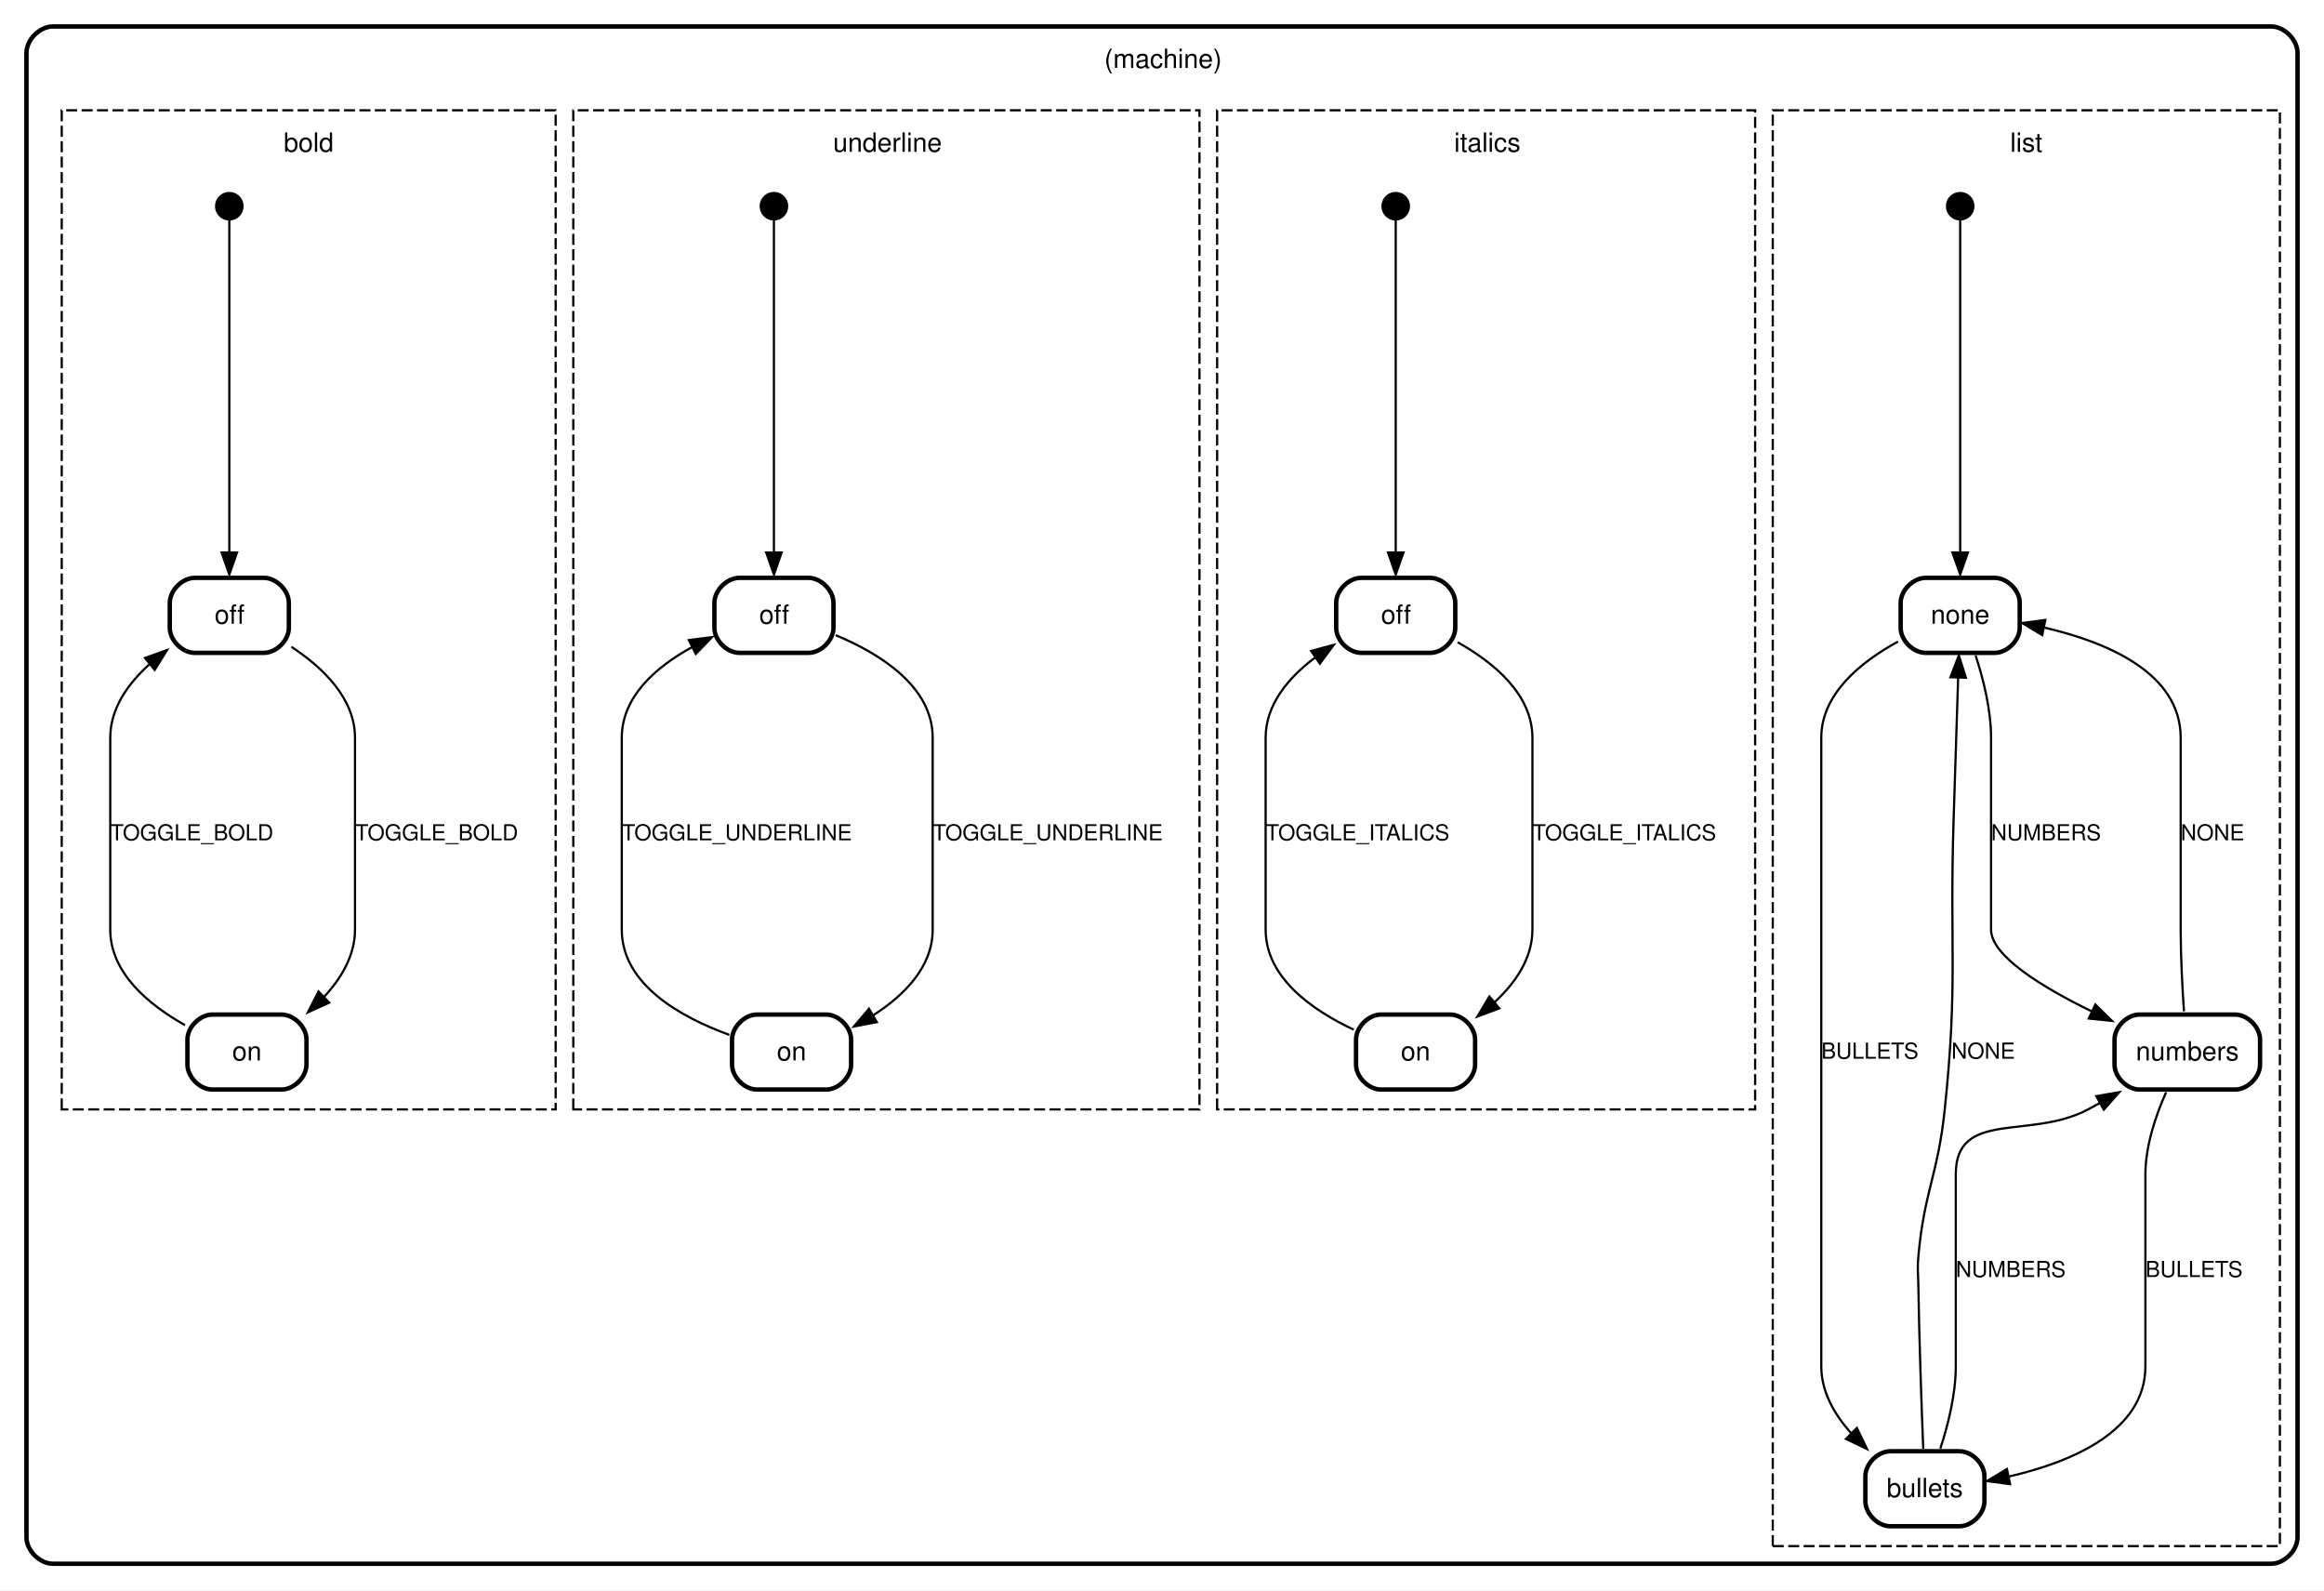
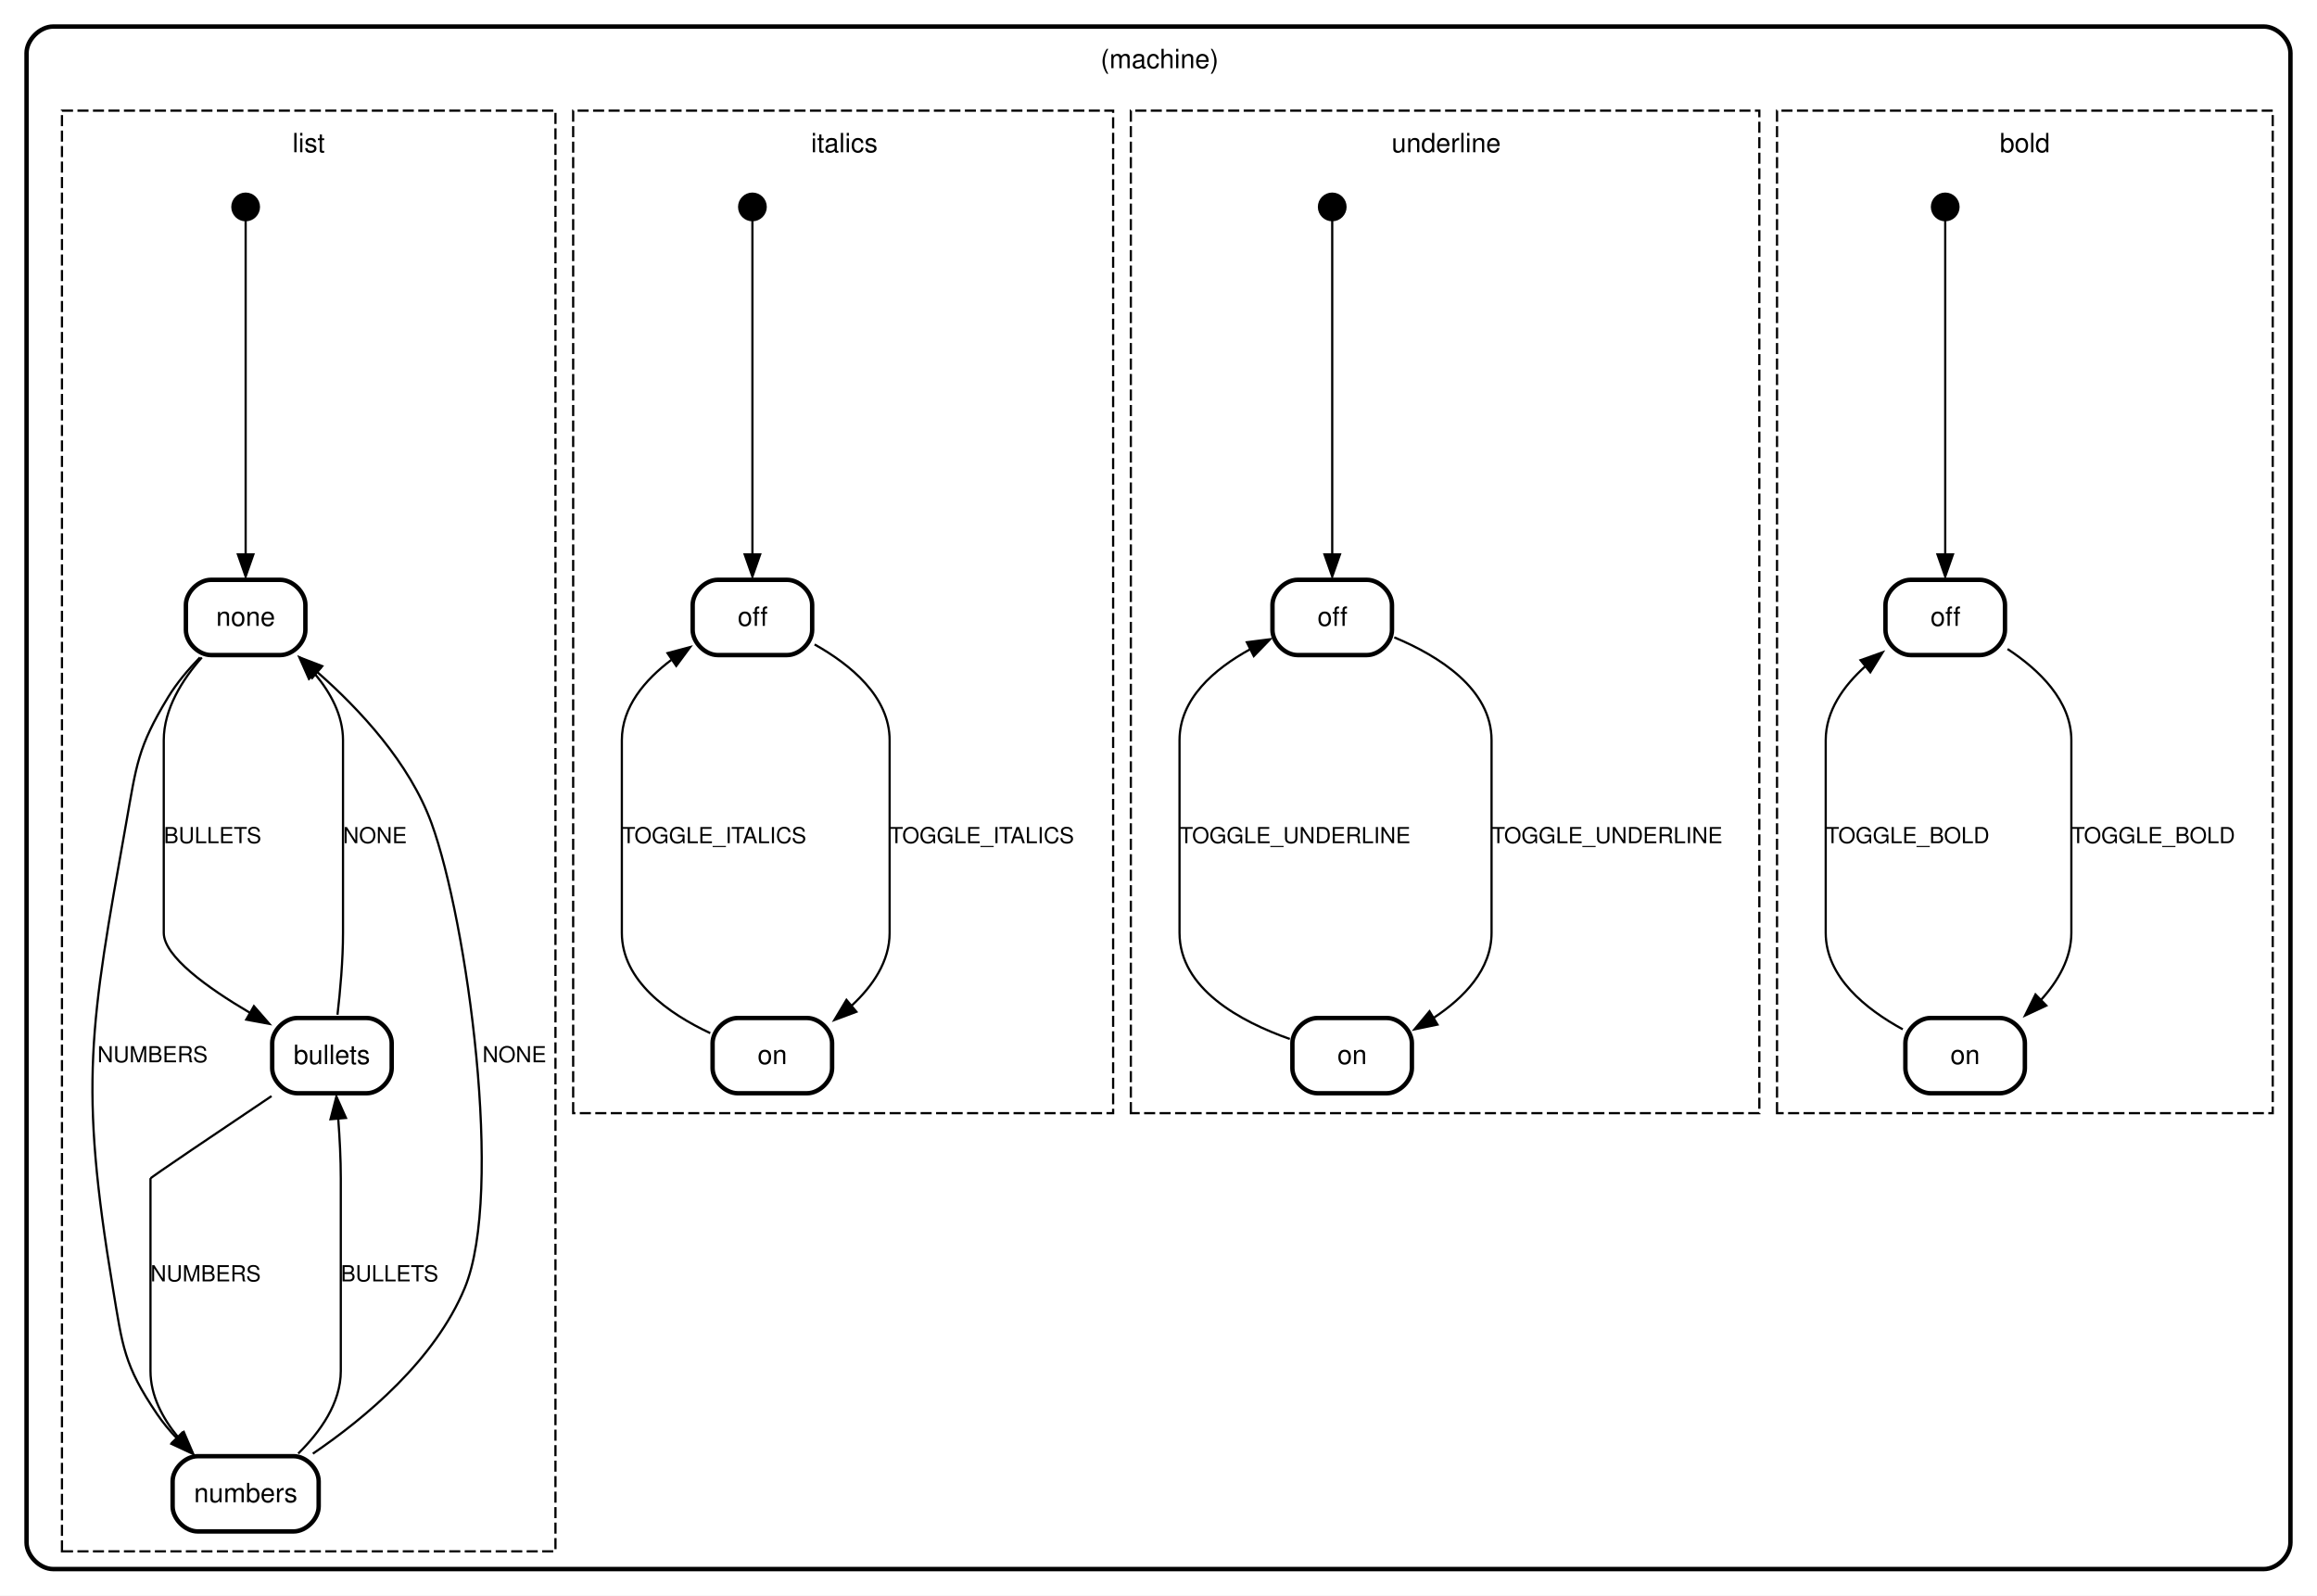
- <svg xmlns="http://www.w3.org/2000/svg" width="1054pt" height="721pt" viewBox="0.00 0.00 1054.00 721.00">
+ <svg xmlns="http://www.w3.org/2000/svg" width="1047pt" height="721pt" viewBox="0.00 0.00 1047.00 721.00">
  <g id="graph0" class="graph" transform="scale(1 1) rotate(0) translate(4 717)">
-     <polygon fill="#ffffff" stroke="transparent" points="-4,4 -4,-717 1050,-717 1050,4 -4,4" />
+     <polygon fill="#ffffff" stroke="transparent" points="-4,4 -4,-717 1043,-717 1043,4 -4,4" />
    <g id="clust1" class="cluster">
-       <path fill="none" stroke="#000000" stroke-width="2" d="M20,-8C20,-8 1026,-8 1026,-8 1032,-8 1038,-14 1038,-20 1038,-20 1038,-693 1038,-693 1038,-699 1032,-705 1026,-705 1026,-705 20,-705 20,-705 14,-705 8,-699 8,-693 8,-693 8,-20 8,-20 8,-14 14,-8 20,-8" />
-       <text text-anchor="start" x="496.835" y="-686.2" font-family="Helvetica,sans-Serif" font-size="12.00" fill="#000000">(machine)</text>
+       <path fill="none" stroke="#000000" stroke-width="2" d="M20,-8C20,-8 1019,-8 1019,-8 1025,-8 1031,-14 1031,-20 1031,-20 1031,-693 1031,-693 1031,-699 1025,-705 1019,-705 1019,-705 20,-705 20,-705 14,-705 8,-699 8,-693 8,-693 8,-20 8,-20 8,-14 14,-8 20,-8" />
+       <text text-anchor="start" x="493.335" y="-686.2" font-family="Helvetica,sans-Serif" font-size="12.00" fill="#000000">(machine)</text>
    </g>
    <g id="clust2" class="cluster">
-       <polygon fill="none" stroke="#000000" stroke-dasharray="5,2" points="800,-16 800,-667 1030,-667 1030,-16 800,-16" />
-       <text text-anchor="start" x="907.67" y="-648.2" font-family="Helvetica,sans-Serif" font-size="12.00" fill="#000000">list</text>
+       <polygon fill="none" stroke="#000000" stroke-dasharray="5,2" points="799,-214 799,-667 1023,-667 1023,-214 799,-214" />
+       <text text-anchor="start" x="899.662" y="-648.2" font-family="Helvetica,sans-Serif" font-size="12.00" fill="#000000">bold</text>
    </g>
    <g id="clust3" class="cluster">
-       <polygon fill="none" stroke="#000000" stroke-dasharray="5,2" points="548,-214 548,-667 792,-667 792,-214 548,-214" />
-       <text text-anchor="start" x="655.503" y="-648.2" font-family="Helvetica,sans-Serif" font-size="12.00" fill="#000000">italics</text>
+       <polygon fill="none" stroke="#000000" stroke-dasharray="5,2" points="507,-214 507,-667 791,-667 791,-214 507,-214" />
+       <text text-anchor="start" x="624.827" y="-648.2" font-family="Helvetica,sans-Serif" font-size="12.00" fill="#000000">underline</text>
    </g>
    <g id="clust4" class="cluster">
-       <polygon fill="none" stroke="#000000" stroke-dasharray="5,2" points="256,-214 256,-667 540,-667 540,-214 256,-214" />
-       <text text-anchor="start" x="373.827" y="-648.2" font-family="Helvetica,sans-Serif" font-size="12.00" fill="#000000">underline</text>
+       <polygon fill="none" stroke="#000000" stroke-dasharray="5,2" points="255,-214 255,-667 499,-667 499,-214 255,-214" />
+       <text text-anchor="start" x="362.503" y="-648.2" font-family="Helvetica,sans-Serif" font-size="12.00" fill="#000000">italics</text>
    </g>
    <g id="clust5" class="cluster">
-       <polygon fill="none" stroke="#000000" stroke-dasharray="5,2" points="24,-214 24,-667 248,-667 248,-214 24,-214" />
-       <text text-anchor="start" x="124.662" y="-648.2" font-family="Helvetica,sans-Serif" font-size="12.00" fill="#000000">bold</text>
+       <polygon fill="none" stroke="#000000" stroke-dasharray="5,2" points="24,-16 24,-667 247,-667 247,-16 24,-16" />
+       <text text-anchor="start" x="128.17" y="-648.2" font-family="Helvetica,sans-Serif" font-size="12.00" fill="#000000">list</text>
    </g>
    <g id="node3" class="node">
-       <ellipse fill="#000000" stroke="#000000" stroke-width="2" cx="885" cy="-623.5" rx="5.5" ry="5.5" />
+       <ellipse fill="#000000" stroke="#000000" stroke-width="2" cx="875" cy="-623.5" rx="5.5" ry="5.5" />
    </g>
-     <g id="node6" class="node">
-       <polygon fill="#ffffff" stroke="transparent" stroke-width="2" points="913,-456 857,-456 857,-420 913,-420 913,-456" />
-       <text text-anchor="start" x="871.658" y="-434.2" font-family="Helvetica,sans-Serif" font-size="12.00" fill="#000000">none</text>
-       <path fill="none" stroke="#000000" stroke-width="2" d="M869.333,-421C869.333,-421 900.667,-421 900.667,-421 906.333,-421 912,-426.667 912,-432.333 912,-432.333 912,-443.667 912,-443.667 912,-449.333 906.333,-455 900.667,-455 900.667,-455 869.333,-455 869.333,-455 863.667,-455 858,-449.333 858,-443.667 858,-443.667 858,-432.333 858,-432.333 858,-426.667 863.667,-421 869.333,-421" />
+     <g id="node5" class="node">
+       <polygon fill="#ffffff" stroke="transparent" stroke-width="2" points="903,-456 847,-456 847,-420 903,-420 903,-456" />
+       <text text-anchor="start" x="868.33" y="-434.2" font-family="Helvetica,sans-Serif" font-size="12.00" fill="#000000">off</text>
+       <path fill="none" stroke="#000000" stroke-width="2" d="M859.333,-421C859.333,-421 890.667,-421 890.667,-421 896.333,-421 902,-426.667 902,-432.333 902,-432.333 902,-443.667 902,-443.667 902,-449.333 896.333,-455 890.667,-455 890.667,-455 859.333,-455 859.333,-455 853.667,-455 848,-449.333 848,-443.667 848,-443.667 848,-432.333 848,-432.333 848,-426.667 853.667,-421 859.333,-421" />
    </g>
    <g id="edge1" class="edge">
-       <path fill="none" stroke="#000000" d="M885,-617.934C885,-609.737 885,-593.938 885,-580.5 885,-580.5 885,-580.5 885,-493.5 885,-484.732 885,-475.184 885,-466.52" />
-       <polygon fill="#000000" stroke="#000000" points="888.5,-466.5 885,-456.5 881.5,-466.5 888.5,-466.5" />
-       <text text-anchor="middle" x="886.389" y="-534" font-family="Helvetica,sans-Serif" font-size="10.00" fill="#000000"> </text>
+       <path fill="none" stroke="#000000" d="M875,-617.934C875,-609.737 875,-593.938 875,-580.5 875,-580.5 875,-580.5 875,-493.5 875,-484.732 875,-475.184 875,-466.52" />
+       <polygon fill="#000000" stroke="#000000" points="878.5,-466.5 875,-456.5 871.5,-466.5 878.5,-466.5" />
+       <text text-anchor="middle" x="876.389" y="-534" font-family="Helvetica,sans-Serif" font-size="10.00" fill="#000000"> </text>
    </g>
    <g id="node4" class="node">
-       <polygon fill="#ffffff" stroke="transparent" stroke-width="2" points="1022,-258 954,-258 954,-222 1022,-222 1022,-258" />
-       <text text-anchor="start" x="964.664" y="-236.2" font-family="Helvetica,sans-Serif" font-size="12.00" fill="#000000">numbers</text>
-       <path fill="none" stroke="#000000" stroke-width="2" d="M966.333,-223C966.333,-223 1009.667,-223 1009.667,-223 1015.333,-223 1021,-228.667 1021,-234.333 1021,-234.333 1021,-245.667 1021,-245.667 1021,-251.333 1015.333,-257 1009.667,-257 1009.667,-257 966.333,-257 966.333,-257 960.667,-257 955,-251.333 955,-245.667 955,-245.667 955,-234.333 955,-234.333 955,-228.667 960.667,-223 966.333,-223" />
+       <polygon fill="#ffffff" stroke="transparent" stroke-width="2" points="912,-258 856,-258 856,-222 912,-222 912,-258" />
+       <text text-anchor="start" x="877.329" y="-236.2" font-family="Helvetica,sans-Serif" font-size="12.00" fill="#000000">on</text>
+       <path fill="none" stroke="#000000" stroke-width="2" d="M868.333,-223C868.333,-223 899.667,-223 899.667,-223 905.333,-223 911,-228.667 911,-234.333 911,-234.333 911,-245.667 911,-245.667 911,-251.333 905.333,-257 899.667,-257 899.667,-257 868.333,-257 868.333,-257 862.667,-257 857,-251.333 857,-245.667 857,-245.667 857,-234.333 857,-234.333 857,-228.667 862.667,-223 868.333,-223" />
    </g>
-     <g id="node5" class="node">
-       <polygon fill="#ffffff" stroke="transparent" stroke-width="2" points="897,-60 841,-60 841,-24 897,-24 897,-60" />
-       <text text-anchor="start" x="851.664" y="-38.2" font-family="Helvetica,sans-Serif" font-size="12.00" fill="#000000">bullets</text>
-       <path fill="none" stroke="#000000" stroke-width="2" d="M853.333,-25C853.333,-25 884.667,-25 884.667,-25 890.333,-25 896,-30.667 896,-36.333 896,-36.333 896,-47.667 896,-47.667 896,-53.333 890.333,-59 884.667,-59 884.667,-59 853.333,-59 853.333,-59 847.667,-59 842,-53.333 842,-47.667 842,-47.667 842,-36.333 842,-36.333 842,-30.667 847.667,-25 853.333,-25" />
+     <g id="edge2" class="edge">
+       <path fill="none" stroke="#000000" d="M855.817,-251.883C839.043,-261.04 821,-275.53 821,-295.5 821,-382.5 821,-382.5 821,-382.5 821,-395.784 829.045,-407.082 838.925,-415.948" />
+       <polygon fill="#000000" stroke="#000000" points="836.754,-418.693 846.735,-422.246 841.148,-413.244 836.754,-418.693" />
+       <text text-anchor="start" x="821" y="-336" font-family="Helvetica,sans-Serif" font-size="10.00" fill="#000000">TOGGLE_BOLD   </text>
+     </g>
+     <g id="edge3" class="edge">
+       <path fill="none" stroke="#000000" d="M903.166,-423.73C917.527,-414.271 932,-400.317 932,-382.5 932,-382.5 932,-382.5 932,-295.5 932,-283.972 926.002,-273.659 918.247,-265.143" />
+       <polygon fill="#000000" stroke="#000000" points="920.682,-262.628 911.086,-258.136 915.786,-267.631 920.682,-262.628" />
+       <text text-anchor="start" x="932" y="-336" font-family="Helvetica,sans-Serif" font-size="10.00" fill="#000000">TOGGLE_BOLD   </text>
+     </g>
+     <g id="node7" class="node">
+       <ellipse fill="#000000" stroke="#000000" stroke-width="2" cx="598" cy="-623.5" rx="5.5" ry="5.5" />
+     </g>
+     <g id="node9" class="node">
+       <polygon fill="#ffffff" stroke="transparent" stroke-width="2" points="626,-456 570,-456 570,-420 626,-420 626,-456" />
+       <text text-anchor="start" x="591.33" y="-434.2" font-family="Helvetica,sans-Serif" font-size="12.00" fill="#000000">off</text>
+       <path fill="none" stroke="#000000" stroke-width="2" d="M582.333,-421C582.333,-421 613.667,-421 613.667,-421 619.333,-421 625,-426.667 625,-432.333 625,-432.333 625,-443.667 625,-443.667 625,-449.333 619.333,-455 613.667,-455 613.667,-455 582.333,-455 582.333,-455 576.667,-455 571,-449.333 571,-443.667 571,-443.667 571,-432.333 571,-432.333 571,-426.667 576.667,-421 582.333,-421" />
+     </g>
+     <g id="edge4" class="edge">
+       <path fill="none" stroke="#000000" d="M598,-617.934C598,-609.737 598,-593.938 598,-580.5 598,-580.5 598,-580.5 598,-493.5 598,-484.732 598,-475.184 598,-466.52" />
+       <polygon fill="#000000" stroke="#000000" points="601.5,-466.5 598,-456.5 594.5,-466.5 601.5,-466.5" />
+       <text text-anchor="middle" x="599.389" y="-534" font-family="Helvetica,sans-Serif" font-size="10.00" fill="#000000"> </text>
+     </g>
+     <g id="node8" class="node">
+       <polygon fill="#ffffff" stroke="transparent" stroke-width="2" points="635,-258 579,-258 579,-222 635,-222 635,-258" />
+       <text text-anchor="start" x="600.329" y="-236.2" font-family="Helvetica,sans-Serif" font-size="12.00" fill="#000000">on</text>
+       <path fill="none" stroke="#000000" stroke-width="2" d="M591.333,-223C591.333,-223 622.667,-223 622.667,-223 628.333,-223 634,-228.667 634,-234.333 634,-234.333 634,-245.667 634,-245.667 634,-251.333 628.333,-257 622.667,-257 622.667,-257 591.333,-257 591.333,-257 585.667,-257 580,-251.333 580,-245.667 580,-245.667 580,-234.333 580,-234.333 580,-228.667 585.667,-223 591.333,-223" />
+     </g>
+     <g id="edge5" class="edge">
+       <path fill="none" stroke="#000000" d="M578.84,-247.529C556.498,-255.409 529,-270.238 529,-295.5 529,-382.5 529,-382.5 529,-382.5 529,-401.179 544.543,-414.629 560.874,-423.606" />
+       <polygon fill="#000000" stroke="#000000" points="559.426,-426.795 569.935,-428.138 562.557,-420.534 559.426,-426.795" />
+       <text text-anchor="start" x="529" y="-336" font-family="Helvetica,sans-Serif" font-size="10.00" fill="#000000">TOGGLE_UNDERLINE   </text>
    </g>
    <g id="edge6" class="edge">
-       <path fill="none" stroke="#000000" d="M978.389,-221.778C973.676,-211.194 969,-197.434 969,-184.5 969,-184.5 969,-184.5 969,-97.5 969,-68.056 935.447,-54.101 907.211,-47.57" />
-       <polygon fill="#000000" stroke="#000000" points="907.623,-44.081 897.122,-45.485 906.206,-50.937 907.623,-44.081" />
-       <text text-anchor="start" x="969" y="-138" font-family="Helvetica,sans-Serif" font-size="10.00" fill="#000000">BULLETS   </text>
+       <path fill="none" stroke="#000000" d="M626.043,-429.001C646.26,-420.557 670,-405.7 670,-382.5 670,-382.5 670,-382.5 670,-295.5 670,-278.963 657.626,-266.183 643.847,-257.078" />
+       <polygon fill="#000000" stroke="#000000" points="645.559,-254.024 635.183,-251.883 641.96,-260.027 645.559,-254.024" />
+       <text text-anchor="start" x="670" y="-336" font-family="Helvetica,sans-Serif" font-size="10.00" fill="#000000">TOGGLE_UNDERLINE   </text>
+     </g>
+     <g id="node11" class="node">
+       <ellipse fill="#000000" stroke="#000000" stroke-width="2" cx="336" cy="-623.5" rx="5.5" ry="5.5" />
+     </g>
+     <g id="node13" class="node">
+       <polygon fill="#ffffff" stroke="transparent" stroke-width="2" points="364,-456 308,-456 308,-420 364,-420 364,-456" />
+       <text text-anchor="start" x="329.33" y="-434.2" font-family="Helvetica,sans-Serif" font-size="12.00" fill="#000000">off</text>
+       <path fill="none" stroke="#000000" stroke-width="2" d="M320.333,-421C320.333,-421 351.667,-421 351.667,-421 357.333,-421 363,-426.667 363,-432.333 363,-432.333 363,-443.667 363,-443.667 363,-449.333 357.333,-455 351.667,-455 351.667,-455 320.333,-455 320.333,-455 314.667,-455 309,-449.333 309,-443.667 309,-443.667 309,-432.333 309,-432.333 309,-426.667 314.667,-421 320.333,-421" />
    </g>
    <g id="edge7" class="edge">
-       <path fill="none" stroke="#000000" d="M986.5,-258.486C985.75,-269.274 985,-283.149 985,-295.5 985,-382.5 985,-382.5 985,-382.5 985,-411.944 951.447,-425.899 923.211,-432.43" />
-       <polygon fill="#000000" stroke="#000000" points="922.206,-429.063 913.122,-434.515 923.623,-435.918 922.206,-429.063" />
-       <text text-anchor="start" x="985" y="-336" font-family="Helvetica,sans-Serif" font-size="10.00" fill="#000000">NONE   </text>
+       <path fill="none" stroke="#000000" d="M336,-617.934C336,-609.737 336,-593.938 336,-580.5 336,-580.5 336,-580.5 336,-493.5 336,-484.732 336,-475.184 336,-466.52" />
+       <polygon fill="#000000" stroke="#000000" points="339.5,-466.5 336,-456.5 332.5,-466.5 339.5,-466.5" />
+       <text text-anchor="middle" x="337.389" y="-534" font-family="Helvetica,sans-Serif" font-size="10.00" fill="#000000"> </text>
    </g>
-     <g id="edge5" class="edge">
-       <path fill="none" stroke="#000000" d="M876,-60.21C879.5,-70.905 883,-84.78 883,-97.5 883,-184.5 883,-184.5 883,-184.5 883,-214.215 916.787,-200.004 943,-214 944.731,-214.924 946.493,-215.879 948.268,-216.853" />
-       <polygon fill="#000000" stroke="#000000" points="946.73,-220.003 957.168,-221.823 950.143,-213.891 946.73,-220.003" />
-       <text text-anchor="start" x="883" y="-138" font-family="Helvetica,sans-Serif" font-size="10.00" fill="#000000">NUMBERS   </text>
-     </g>
-     <g id="edge4" class="edge">
-       <path fill="none" stroke="#000000" d="M868.24,-60.172C867.498,-78.916 866.419,-108.995 866,-135 865.914,-140.333 865.528,-141.688 866,-147 868.677,-177.133 874.863,-183.911 878,-214 884.04,-271.935 880.172,-286.779 882,-345 882.682,-366.731 883.476,-391.317 884.076,-409.75" />
-       <polygon fill="#000000" stroke="#000000" points="880.58,-409.943 884.404,-419.824 887.577,-409.715 880.58,-409.943" />
-       <text text-anchor="start" x="881" y="-237" font-family="Helvetica,sans-Serif" font-size="10.00" fill="#000000">NONE   </text>
-     </g>
-     <g id="edge3" class="edge">
-       <path fill="none" stroke="#000000" d="M892,-419.79C895.5,-409.095 899,-395.22 899,-382.5 899,-382.5 899,-382.5 899,-295.5 899,-283.657 921.978,-269.52 944.584,-258.478" />
-       <polygon fill="#000000" stroke="#000000" points="946.297,-261.539 953.845,-254.104 943.308,-255.21 946.297,-261.539" />
-       <text text-anchor="start" x="899" y="-336" font-family="Helvetica,sans-Serif" font-size="10.00" fill="#000000">NUMBERS   </text>
-     </g>
-     <g id="edge2" class="edge">
-       <path fill="none" stroke="#000000" d="M856.817,-426.117C840.043,-416.96 822,-402.47 822,-382.5 822,-382.5 822,-382.5 822,-97.5 822,-86.093 827.854,-75.825 835.429,-67.313" />
-       <polygon fill="#000000" stroke="#000000" points="838.145,-69.548 842.752,-60.007 833.201,-64.592 838.145,-69.548" />
-       <text text-anchor="start" x="822" y="-237" font-family="Helvetica,sans-Serif" font-size="10.00" fill="#000000">BULLETS   </text>
-     </g>
-     <g id="node8" class="node">
-       <ellipse fill="#000000" stroke="#000000" stroke-width="2" cx="629" cy="-623.5" rx="5.5" ry="5.5" />
-     </g>
-     <g id="node9" class="node">
-       <polygon fill="#ffffff" stroke="transparent" stroke-width="2" points="657,-456 601,-456 601,-420 657,-420 657,-456" />
-       <text text-anchor="start" x="622.33" y="-434.2" font-family="Helvetica,sans-Serif" font-size="12.00" fill="#000000">off</text>
-       <path fill="none" stroke="#000000" stroke-width="2" d="M613.333,-421C613.333,-421 644.667,-421 644.667,-421 650.333,-421 656,-426.667 656,-432.333 656,-432.333 656,-443.667 656,-443.667 656,-449.333 650.333,-455 644.667,-455 644.667,-455 613.333,-455 613.333,-455 607.667,-455 602,-449.333 602,-443.667 602,-443.667 602,-432.333 602,-432.333 602,-426.667 607.667,-421 613.333,-421" />
+     <g id="node12" class="node">
+       <polygon fill="#ffffff" stroke="transparent" stroke-width="2" points="373,-258 317,-258 317,-222 373,-222 373,-258" />
+       <text text-anchor="start" x="338.329" y="-236.2" font-family="Helvetica,sans-Serif" font-size="12.00" fill="#000000">on</text>
+       <path fill="none" stroke="#000000" stroke-width="2" d="M329.333,-223C329.333,-223 360.667,-223 360.667,-223 366.333,-223 372,-228.667 372,-234.333 372,-234.333 372,-245.667 372,-245.667 372,-251.333 366.333,-257 360.667,-257 360.667,-257 329.333,-257 329.333,-257 323.667,-257 318,-251.333 318,-245.667 318,-245.667 318,-234.333 318,-234.333 318,-228.667 323.667,-223 329.333,-223" />
    </g>
    <g id="edge8" class="edge">
-       <path fill="none" stroke="#000000" d="M629,-617.934C629,-609.737 629,-593.938 629,-580.5 629,-580.5 629,-580.5 629,-493.5 629,-484.732 629,-475.184 629,-466.52" />
-       <polygon fill="#000000" stroke="#000000" points="632.5,-466.5 629,-456.5 625.5,-466.5 632.5,-466.5" />
-       <text text-anchor="middle" x="630.389" y="-534" font-family="Helvetica,sans-Serif" font-size="10.00" fill="#000000"> </text>
+       <path fill="none" stroke="#000000" d="M316.949,-250.157C298.218,-258.945 277,-273.709 277,-295.5 277,-382.5 277,-382.5 277,-382.5 277,-397.582 287.355,-409.768 299.389,-418.838" />
+       <polygon fill="#000000" stroke="#000000" points="297.646,-421.885 307.882,-424.616 301.583,-416.097 297.646,-421.885" />
+       <text text-anchor="start" x="277" y="-336" font-family="Helvetica,sans-Serif" font-size="10.00" fill="#000000">TOGGLE_ITALICS   </text>
    </g>
-     <g id="node10" class="node">
-       <polygon fill="#ffffff" stroke="transparent" stroke-width="2" points="666,-258 610,-258 610,-222 666,-222 666,-258" />
-       <text text-anchor="start" x="631.329" y="-236.2" font-family="Helvetica,sans-Serif" font-size="12.00" fill="#000000">on</text>
-       <path fill="none" stroke="#000000" stroke-width="2" d="M622.333,-223C622.333,-223 653.667,-223 653.667,-223 659.333,-223 665,-228.667 665,-234.333 665,-234.333 665,-245.667 665,-245.667 665,-251.333 659.333,-257 653.667,-257 653.667,-257 622.333,-257 622.333,-257 616.667,-257 611,-251.333 611,-245.667 611,-245.667 611,-234.333 611,-234.333 611,-228.667 616.667,-223 622.333,-223" />
+     <g id="edge9" class="edge">
+       <path fill="none" stroke="#000000" d="M364.098,-425.799C380.502,-416.583 398,-402.147 398,-382.5 398,-382.5 398,-382.5 398,-295.5 398,-282.569 390.382,-271.466 380.923,-262.663" />
+       <polygon fill="#000000" stroke="#000000" points="382.975,-259.818 373.052,-256.106 378.495,-265.196 382.975,-259.818" />
+       <text text-anchor="start" x="398" y="-336" font-family="Helvetica,sans-Serif" font-size="10.00" fill="#000000">TOGGLE_ITALICS   </text>
+     </g>
+     <g id="node15" class="node">
+       <ellipse fill="#000000" stroke="#000000" stroke-width="2" cx="107" cy="-623.5" rx="5.5" ry="5.5" />
+     </g>
+     <g id="node16" class="node">
+       <polygon fill="#ffffff" stroke="transparent" stroke-width="2" points="135,-456 79,-456 79,-420 135,-420 135,-456" />
+       <text text-anchor="start" x="93.658" y="-434.2" font-family="Helvetica,sans-Serif" font-size="12.00" fill="#000000">none</text>
+       <path fill="none" stroke="#000000" stroke-width="2" d="M91.333,-421C91.333,-421 122.667,-421 122.667,-421 128.333,-421 134,-426.667 134,-432.333 134,-432.333 134,-443.667 134,-443.667 134,-449.333 128.333,-455 122.667,-455 122.667,-455 91.333,-455 91.333,-455 85.667,-455 80,-449.333 80,-443.667 80,-443.667 80,-432.333 80,-432.333 80,-426.667 85.667,-421 91.333,-421" />
    </g>
    <g id="edge10" class="edge">
-       <path fill="none" stroke="#000000" d="M657.097,-425.799C673.502,-416.583 691,-402.147 691,-382.5 691,-382.5 691,-382.5 691,-295.5 691,-282.569 683.382,-271.466 673.923,-262.663" />
-       <polygon fill="#000000" stroke="#000000" points="675.975,-259.818 666.052,-256.106 671.495,-265.196 675.975,-259.818" />
-       <text text-anchor="start" x="691" y="-336" font-family="Helvetica,sans-Serif" font-size="10.00" fill="#000000">TOGGLE_ITALICS   </text>
+       <path fill="none" stroke="#000000" d="M107,-617.934C107,-609.737 107,-593.938 107,-580.5 107,-580.5 107,-580.5 107,-493.5 107,-484.732 107,-475.184 107,-466.52" />
+       <polygon fill="#000000" stroke="#000000" points="110.5,-466.5 107,-456.5 103.5,-466.5 110.5,-466.5" />
+       <text text-anchor="middle" x="108.389" y="-534" font-family="Helvetica,sans-Serif" font-size="10.00" fill="#000000"> </text>
    </g>
-     <g id="edge9" class="edge">
-       <path fill="none" stroke="#000000" d="M609.949,-250.157C591.218,-258.945 570,-273.709 570,-295.5 570,-382.5 570,-382.5 570,-382.5 570,-397.582 580.355,-409.768 592.389,-418.838" />
-       <polygon fill="#000000" stroke="#000000" points="590.646,-421.885 600.882,-424.616 594.583,-416.097 590.646,-421.885" />
-       <text text-anchor="start" x="570" y="-336" font-family="Helvetica,sans-Serif" font-size="10.00" fill="#000000">TOGGLE_ITALICS   </text>
-     </g>
-     <g id="node12" class="node">
-       <ellipse fill="#000000" stroke="#000000" stroke-width="2" cx="347" cy="-623.5" rx="5.5" ry="5.5" />
-     </g>
-     <g id="node13" class="node">
-       <polygon fill="#ffffff" stroke="transparent" stroke-width="2" points="375,-456 319,-456 319,-420 375,-420 375,-456" />
-       <text text-anchor="start" x="340.33" y="-434.2" font-family="Helvetica,sans-Serif" font-size="12.00" fill="#000000">off</text>
-       <path fill="none" stroke="#000000" stroke-width="2" d="M331.333,-421C331.333,-421 362.667,-421 362.667,-421 368.333,-421 374,-426.667 374,-432.333 374,-432.333 374,-443.667 374,-443.667 374,-449.333 368.333,-455 362.667,-455 362.667,-455 331.333,-455 331.333,-455 325.667,-455 320,-449.333 320,-443.667 320,-443.667 320,-432.333 320,-432.333 320,-426.667 325.667,-421 331.333,-421" />
+     <g id="node17" class="node">
+       <polygon fill="#ffffff" stroke="transparent" stroke-width="2" points="174,-258 118,-258 118,-222 174,-222 174,-258" />
+       <text text-anchor="start" x="128.664" y="-236.2" font-family="Helvetica,sans-Serif" font-size="12.00" fill="#000000">bullets</text>
+       <path fill="none" stroke="#000000" stroke-width="2" d="M130.333,-223C130.333,-223 161.667,-223 161.667,-223 167.333,-223 173,-228.667 173,-234.333 173,-234.333 173,-245.667 173,-245.667 173,-251.333 167.333,-257 161.667,-257 161.667,-257 130.333,-257 130.333,-257 124.667,-257 119,-251.333 119,-245.667 119,-245.667 119,-234.333 119,-234.333 119,-228.667 124.667,-223 130.333,-223" />
    </g>
    <g id="edge11" class="edge">
-       <path fill="none" stroke="#000000" d="M347,-617.934C347,-609.737 347,-593.938 347,-580.5 347,-580.5 347,-580.5 347,-493.5 347,-484.732 347,-475.184 347,-466.52" />
-       <polygon fill="#000000" stroke="#000000" points="350.5,-466.5 347,-456.5 343.5,-466.5 350.5,-466.5" />
-       <text text-anchor="middle" x="348.389" y="-534" font-family="Helvetica,sans-Serif" font-size="10.00" fill="#000000"> </text>
+       <path fill="none" stroke="#000000" d="M87.2,-419.913C78.403,-409.895 70,-396.628 70,-382.5 70,-382.5 70,-382.5 70,-295.5 70,-284.874 89.622,-270.717 108.925,-259.361" />
+       <polygon fill="#000000" stroke="#000000" points="110.743,-262.354 117.7,-254.364 107.279,-256.271 110.743,-262.354" />
+       <text text-anchor="start" x="70" y="-336" font-family="Helvetica,sans-Serif" font-size="10.00" fill="#000000">BULLETS   </text>
    </g>
-     <g id="node14" class="node">
-       <polygon fill="#ffffff" stroke="transparent" stroke-width="2" points="383,-258 327,-258 327,-222 383,-222 383,-258" />
-       <text text-anchor="start" x="348.329" y="-236.2" font-family="Helvetica,sans-Serif" font-size="12.00" fill="#000000">on</text>
-       <path fill="none" stroke="#000000" stroke-width="2" d="M339.333,-223C339.333,-223 370.667,-223 370.667,-223 376.333,-223 382,-228.667 382,-234.333 382,-234.333 382,-245.667 382,-245.667 382,-251.333 376.333,-257 370.667,-257 370.667,-257 339.333,-257 339.333,-257 333.667,-257 328,-251.333 328,-245.667 328,-245.667 328,-234.333 328,-234.333 328,-228.667 333.667,-223 339.333,-223" />
+     <g id="node18" class="node">
+       <polygon fill="#ffffff" stroke="transparent" stroke-width="2" points="141,-60 73,-60 73,-24 141,-24 141,-60" />
+       <text text-anchor="start" x="83.664" y="-38.2" font-family="Helvetica,sans-Serif" font-size="12.00" fill="#000000">numbers</text>
+       <path fill="none" stroke="#000000" stroke-width="2" d="M85.333,-25C85.333,-25 128.667,-25 128.667,-25 134.333,-25 140,-30.667 140,-36.333 140,-36.333 140,-47.667 140,-47.667 140,-53.333 134.333,-59 128.667,-59 128.667,-59 85.333,-59 85.333,-59 79.667,-59 74,-53.333 74,-47.667 74,-47.667 74,-36.333 74,-36.333 74,-30.667 79.667,-25 85.333,-25" />
+     </g>
+     <g id="edge12" class="edge">
+       <path fill="none" stroke="#000000" d="M86.35,-419.931C81.124,-414.569 75.896,-408.405 72,-402 58.121,-379.186 57.676,-371.291 53,-345 36.649,-253.071 31.681,-227.106 47,-135 51.405,-108.516 51.941,-100.226 67,-78 69.545,-74.244 72.564,-70.617 75.785,-67.206" />
+       <polygon fill="#000000" stroke="#000000" points="78.339,-69.604 83.055,-60.117 73.452,-64.593 78.339,-69.604" />
+       <text text-anchor="start" x="40" y="-237" font-family="Helvetica,sans-Serif" font-size="10.00" fill="#000000">NUMBERS   </text>
    </g>
    <g id="edge13" class="edge">
-       <path fill="none" stroke="#000000" d="M375.043,-429.001C395.26,-420.557 419,-405.7 419,-382.5 419,-382.5 419,-382.5 419,-295.5 419,-278.693 406.246,-265.831 392.125,-256.742" />
-       <polygon fill="#000000" stroke="#000000" points="393.659,-253.585 383.258,-251.568 390.131,-259.631 393.659,-253.585" />
-       <text text-anchor="start" x="419" y="-336" font-family="Helvetica,sans-Serif" font-size="10.00" fill="#000000">TOGGLE_UNDERLINE   </text>
-     </g>
-     <g id="edge12" class="edge">
-       <path fill="none" stroke="#000000" d="M326.765,-247.793C304.789,-255.779 278,-270.617 278,-295.5 278,-382.5 278,-382.5 278,-382.5 278,-401.179 293.543,-414.629 309.874,-423.606" />
-       <polygon fill="#000000" stroke="#000000" points="308.426,-426.795 318.935,-428.138 311.557,-420.534 308.426,-426.795" />
-       <text text-anchor="start" x="278" y="-336" font-family="Helvetica,sans-Serif" font-size="10.00" fill="#000000">TOGGLE_UNDERLINE   </text>
-     </g>
-     <g id="node16" class="node">
-       <ellipse fill="#000000" stroke="#000000" stroke-width="2" cx="100" cy="-623.5" rx="5.5" ry="5.5" />
-     </g>
-     <g id="node17" class="node">
-       <polygon fill="#ffffff" stroke="transparent" stroke-width="2" points="128,-456 72,-456 72,-420 128,-420 128,-456" />
-       <text text-anchor="start" x="93.33" y="-434.2" font-family="Helvetica,sans-Serif" font-size="12.00" fill="#000000">off</text>
-       <path fill="none" stroke="#000000" stroke-width="2" d="M84.333,-421C84.333,-421 115.667,-421 115.667,-421 121.333,-421 127,-426.667 127,-432.333 127,-432.333 127,-443.667 127,-443.667 127,-449.333 121.333,-455 115.667,-455 115.667,-455 84.333,-455 84.333,-455 78.667,-455 73,-449.333 73,-443.667 73,-443.667 73,-432.333 73,-432.333 73,-426.667 78.667,-421 84.333,-421" />
+       <path fill="none" stroke="#000000" d="M148.5,-258.462C149.75,-269.242 151,-283.117 151,-295.5 151,-382.5 151,-382.5 151,-382.5 151,-393.703 145.427,-403.961 138.248,-412.529" />
+       <polygon fill="#000000" stroke="#000000" points="135.617,-410.217 131.316,-419.9 140.717,-415.012 135.617,-410.217" />
+       <text text-anchor="start" x="151" y="-336" font-family="Helvetica,sans-Serif" font-size="10.00" fill="#000000">NONE   </text>
    </g>
    <g id="edge14" class="edge">
-       <path fill="none" stroke="#000000" d="M100,-617.934C100,-609.737 100,-593.938 100,-580.5 100,-580.5 100,-580.5 100,-493.5 100,-484.732 100,-475.184 100,-466.52" />
-       <polygon fill="#000000" stroke="#000000" points="103.5,-466.5 100,-456.5 96.5,-466.5 103.5,-466.5" />
-       <text text-anchor="middle" x="101.389" y="-534" font-family="Helvetica,sans-Serif" font-size="10.00" fill="#000000"> </text>
-     </g>
-     <g id="node18" class="node">
-       <polygon fill="#ffffff" stroke="transparent" stroke-width="2" points="136,-258 80,-258 80,-222 136,-222 136,-258" />
-       <text text-anchor="start" x="101.329" y="-236.2" font-family="Helvetica,sans-Serif" font-size="12.00" fill="#000000">on</text>
-       <path fill="none" stroke="#000000" stroke-width="2" d="M92.333,-223C92.333,-223 123.667,-223 123.667,-223 129.333,-223 135,-228.667 135,-234.333 135,-234.333 135,-245.667 135,-245.667 135,-251.333 129.333,-257 123.667,-257 123.667,-257 92.333,-257 92.333,-257 86.667,-257 81,-251.333 81,-245.667 81,-245.667 81,-234.333 81,-234.333 81,-228.667 86.667,-223 92.333,-223" />
+       <path fill="none" stroke="#000000" d="M118.695,-221.708C94.841,-205.701 64,-184.922 64,-184.5 64,-184.5 64,-184.5 64,-97.5 64,-86.395 69.447,-76.164 76.463,-67.593" />
+       <polygon fill="#000000" stroke="#000000" points="79.055,-69.945 83.236,-60.21 73.897,-65.212 79.055,-69.945" />
+       <text text-anchor="start" x="64" y="-138" font-family="Helvetica,sans-Serif" font-size="10.00" fill="#000000">NUMBERS   </text>
    </g>
    <g id="edge16" class="edge">
-       <path fill="none" stroke="#000000" d="M128.166,-423.73C142.526,-414.271 157,-400.317 157,-382.5 157,-382.5 157,-382.5 157,-295.5 157,-283.869 150.877,-273.526 142.961,-265.013" />
-       <polygon fill="#000000" stroke="#000000" points="145.295,-262.403 135.65,-258.018 140.455,-267.46 145.295,-262.403" />
-       <text text-anchor="start" x="157" y="-336" font-family="Helvetica,sans-Serif" font-size="10.00" fill="#000000">TOGGLE_BOLD   </text>
+       <path fill="none" stroke="#000000" d="M137.381,-60.146C161.222,-76.359 192.554,-102.538 206,-135 223.904,-178.224 207.024,-301.044 191,-345 181.045,-372.308 158.604,-396.441 139.42,-413.276" />
+       <polygon fill="#000000" stroke="#000000" points="137.081,-410.671 131.718,-419.808 141.608,-416.01 137.081,-410.671" />
+       <text text-anchor="start" x="214" y="-237" font-family="Helvetica,sans-Serif" font-size="10.00" fill="#000000">NONE   </text>
    </g>
    <g id="edge15" class="edge">
-       <path fill="none" stroke="#000000" d="M79.903,-252.201C63.498,-261.417 46,-275.853 46,-295.5 46,-382.5 46,-382.5 46,-382.5 46,-395.784 54.045,-407.082 63.925,-415.948" />
-       <polygon fill="#000000" stroke="#000000" points="61.754,-418.693 71.735,-422.246 66.148,-413.244 61.754,-418.693" />
-       <text text-anchor="start" x="46" y="-336" font-family="Helvetica,sans-Serif" font-size="10.00" fill="#000000">TOGGLE_BOLD   </text>
+       <path fill="none" stroke="#000000" d="M130.764,-60.21C140.709,-69.983 150,-82.995 150,-97.5 150,-184.5 150,-184.5 150,-184.5 150,-193.291 149.495,-202.845 148.843,-211.509" />
+       <polygon fill="#000000" stroke="#000000" points="145.351,-211.266 148,-221.524 152.327,-211.853 145.351,-211.266" />
+       <text text-anchor="start" x="150" y="-138" font-family="Helvetica,sans-Serif" font-size="10.00" fill="#000000">BULLETS   </text>
    </g>
  </g>
</svg>
